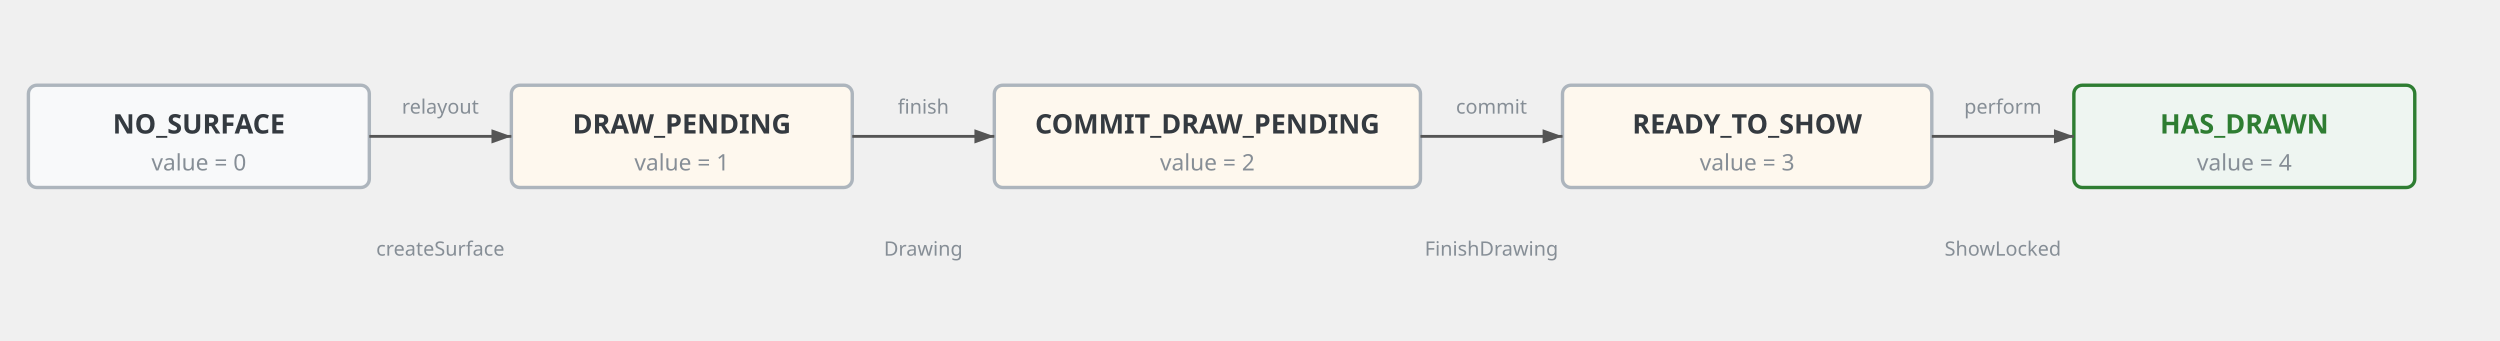
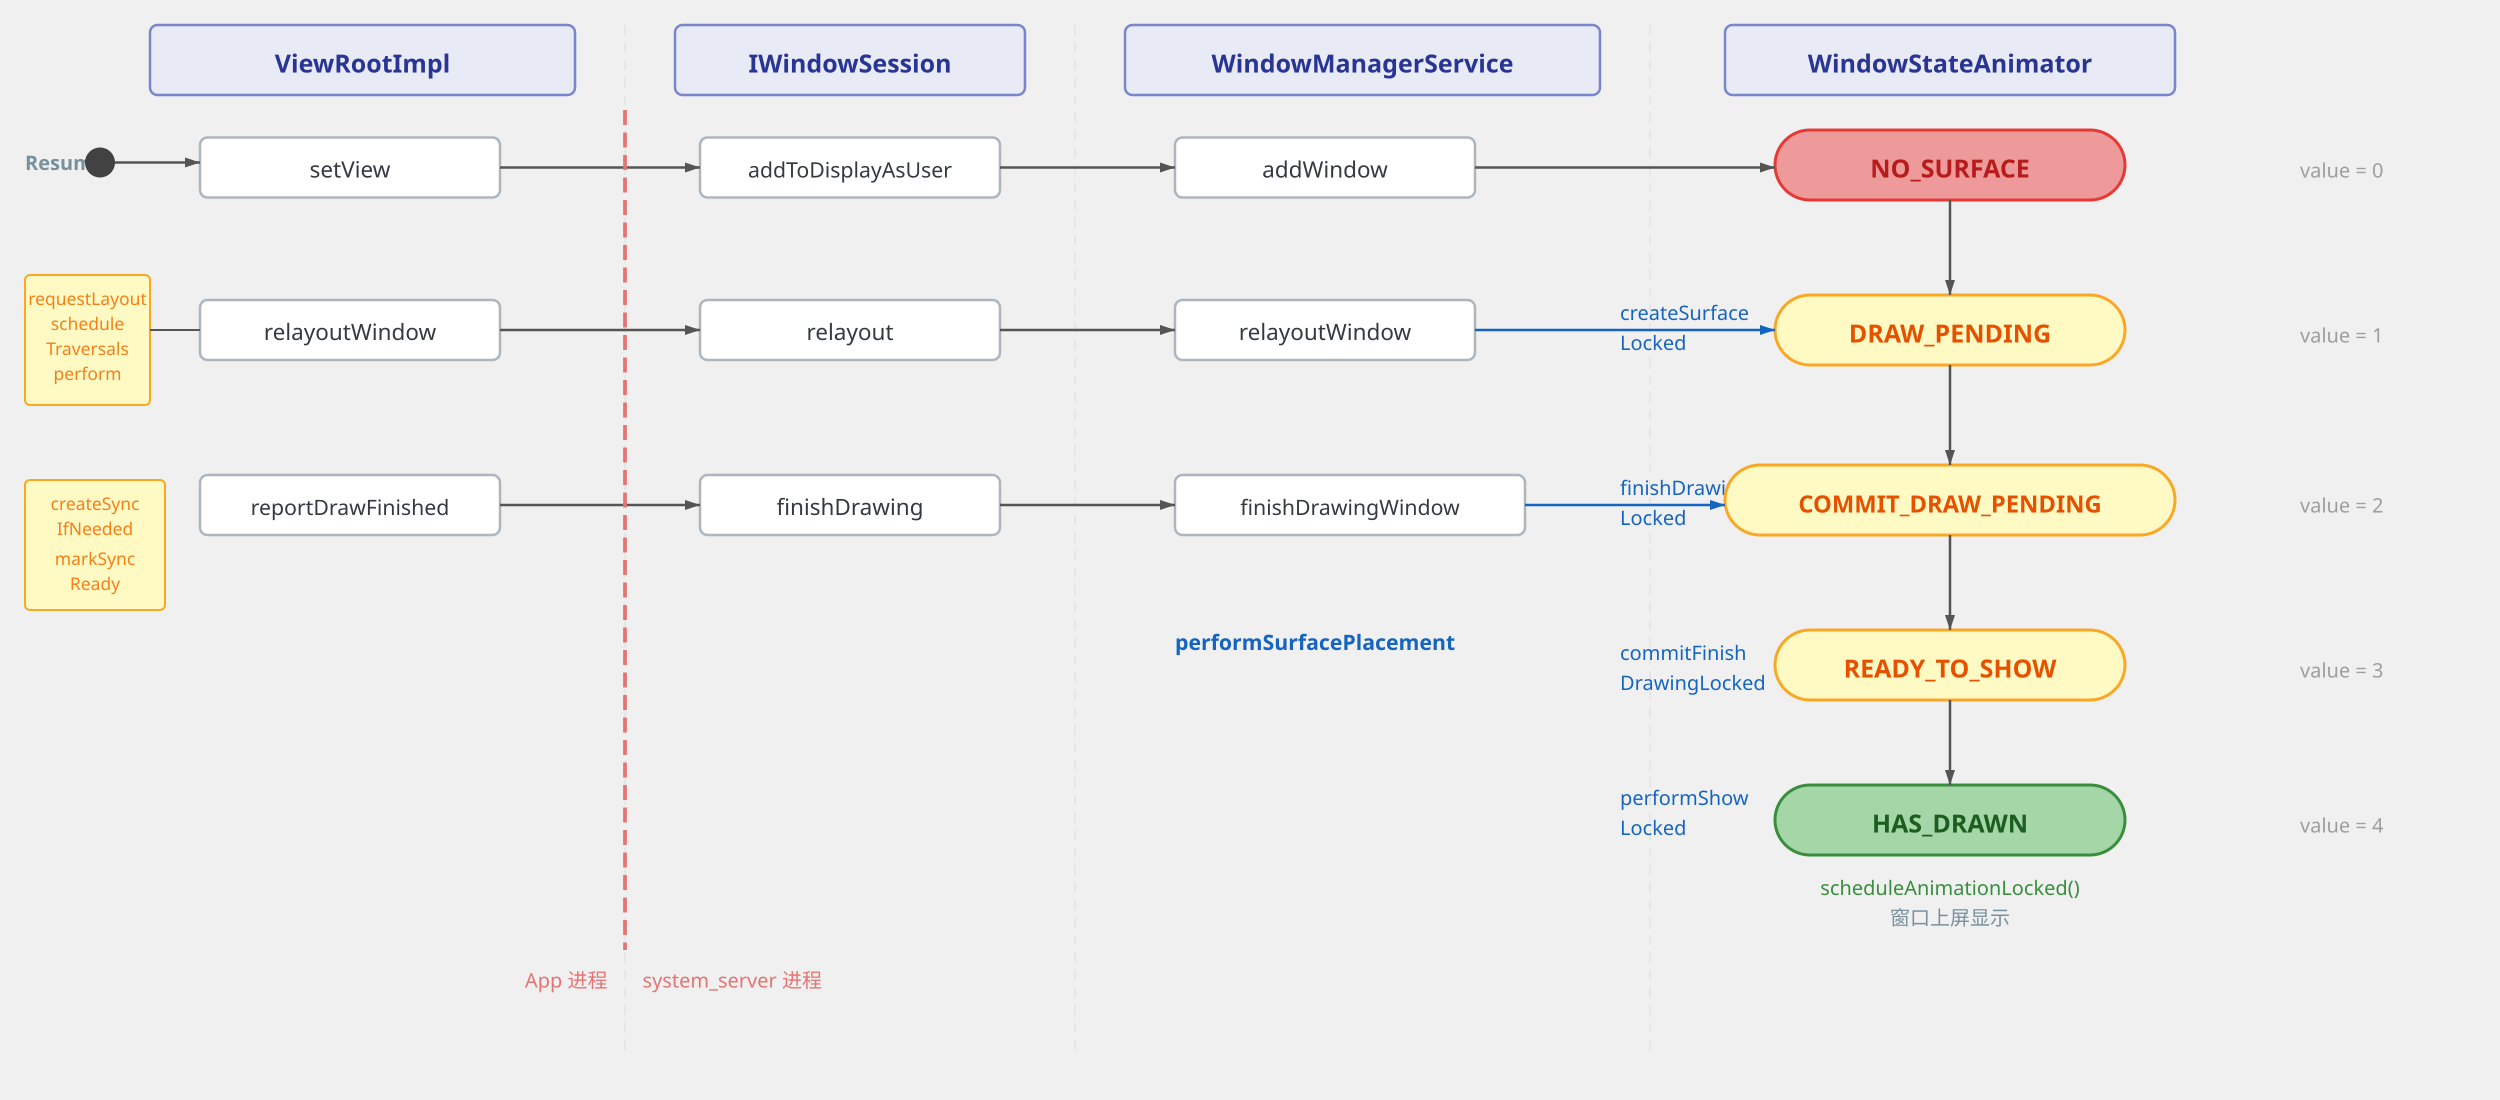
- <svg xmlns="http://www.w3.org/2000/svg" viewBox="0 0 880 120" font-family="'Segoe UI','PingFang SC','Microsoft YaHei',sans-serif">
+ <svg xmlns="http://www.w3.org/2000/svg" viewBox="0 0 1000 440" font-family="'Segoe UI','PingFang SC','Microsoft YaHei',sans-serif">
  <defs>
-     <marker id="da" markerWidth="7" markerHeight="5" refX="7" refY="2.5" orient="auto">
-       <polygon points="0,0 7,2.5 0,5" fill="#555" />
+     <marker id="da" markerWidth="6" markerHeight="4" refX="6" refY="2" orient="auto">
+       <polygon points="0,0 6,2 0,4" fill="#555" />
+     </marker>
+     <marker id="db" markerWidth="6" markerHeight="4" refX="6" refY="2" orient="auto">
+       <polygon points="0,0 6,2 0,4" fill="#1565c0" />
    </marker>
  </defs>
-   <rect x="10" y="30" width="120" height="36" rx="3" fill="#f8f9fa" stroke="#adb5bd" stroke-width="1.2" />
-   <text x="70" y="47" font-size="9.5" fill="#343a40" font-weight="600" text-anchor="middle">NO_SURFACE</text>
-   <text x="70" y="60" font-size="8" fill="#868e96" text-anchor="middle">value = 0</text>
-   <rect x="180" y="30" width="120" height="36" rx="3" fill="#fef8ee" stroke="#adb5bd" stroke-width="1.2" />
-   <text x="240" y="47" font-size="9.5" fill="#343a40" font-weight="600" text-anchor="middle">DRAW_PENDING</text>
-   <text x="240" y="60" font-size="8" fill="#868e96" text-anchor="middle">value = 1</text>
-   <rect x="350" y="30" width="150" height="36" rx="3" fill="#fef8ee" stroke="#adb5bd" stroke-width="1.2" />
-   <text x="425" y="47" font-size="9.5" fill="#343a40" font-weight="600" text-anchor="middle">COMMIT_DRAW_PENDING</text>
-   <text x="425" y="60" font-size="8" fill="#868e96" text-anchor="middle">value = 2</text>
-   <rect x="550" y="30" width="130" height="36" rx="3" fill="#fef8ee" stroke="#adb5bd" stroke-width="1.2" />
-   <text x="615" y="47" font-size="9.5" fill="#343a40" font-weight="600" text-anchor="middle">READY_TO_SHOW</text>
-   <text x="615" y="60" font-size="8" fill="#868e96" text-anchor="middle">value = 3</text>
-   <rect x="730" y="30" width="120" height="36" rx="3" fill="#eef5f1" stroke="#2e7d32" stroke-width="1.2" />
-   <text x="790" y="47" font-size="9.5" fill="#2e7d32" font-weight="600" text-anchor="middle">HAS_DRAWN</text>
-   <text x="790" y="60" font-size="8" fill="#868e96" text-anchor="middle">value = 4</text>
-   <line x1="130" y1="48" x2="180" y2="48" stroke="#555" stroke-width="1" marker-end="url(#da)" />
-   <line x1="300" y1="48" x2="350" y2="48" stroke="#555" stroke-width="1" marker-end="url(#da)" />
-   <line x1="500" y1="48" x2="550" y2="48" stroke="#555" stroke-width="1" marker-end="url(#da)" />
-   <line x1="680" y1="48" x2="730" y2="48" stroke="#555" stroke-width="1" marker-end="url(#da)" />
-   <text x="155" y="40" font-size="7" fill="#868e96" text-anchor="middle">relayout</text>
-   <text x="155" y="90" font-size="7" fill="#868e96" text-anchor="middle">createSurface</text>
-   <text x="325" y="40" font-size="7" fill="#868e96" text-anchor="middle">finish</text>
-   <text x="325" y="90" font-size="7" fill="#868e96" text-anchor="middle">Drawing</text>
-   <text x="525" y="40" font-size="7" fill="#868e96" text-anchor="middle">commit</text>
-   <text x="525" y="90" font-size="7" fill="#868e96" text-anchor="middle">FinishDrawing</text>
-   <text x="705" y="40" font-size="7" fill="#868e96" text-anchor="middle">perform</text>
-   <text x="705" y="90" font-size="7" fill="#868e96" text-anchor="middle">ShowLocked</text>
+   <rect x="60" y="10" width="170" height="28" rx="3" fill="#e8eaf6" stroke="#7986cb" />
+   <text x="145" y="29" font-size="10" fill="#283593" font-weight="600" text-anchor="middle">ViewRootImpl</text>
+   <rect x="270" y="10" width="140" height="28" rx="3" fill="#e8eaf6" stroke="#7986cb" />
+   <text x="340" y="29" font-size="10" fill="#283593" font-weight="600" text-anchor="middle">IWindowSession</text>
+   <rect x="450" y="10" width="190" height="28" rx="3" fill="#e8eaf6" stroke="#7986cb" />
+   <text x="545" y="29" font-size="10" fill="#283593" font-weight="600" text-anchor="middle">WindowManagerService</text>
+   <rect x="690" y="10" width="180" height="28" rx="3" fill="#e8eaf6" stroke="#7986cb" />
+   <text x="780" y="29" font-size="10" fill="#283593" font-weight="600" text-anchor="middle">WindowStateAnimator</text>
+   <line x1="250" y1="10" x2="250" y2="420" stroke="#e0e0e0" stroke-width="0.5" stroke-dasharray="4,3" />
+   <line x1="430" y1="10" x2="430" y2="420" stroke="#e0e0e0" stroke-width="0.5" stroke-dasharray="4,3" />
+   <line x1="660" y1="10" x2="660" y2="420" stroke="#e0e0e0" stroke-width="0.5" stroke-dasharray="4,3" />
+   <text x="10" y="68" font-size="8" fill="#78909c" font-weight="600">Resume</text>
+   <circle cx="40" cy="65" r="6" fill="#424242" />
+   <rect x="80" y="55" width="120" height="24" rx="3" fill="white" stroke="#adb5bd" />
+   <text x="140" y="71" font-size="9" fill="#343a40" text-anchor="middle">setView</text>
+   <line x1="46" y1="65" x2="80" y2="65" stroke="#555" stroke-width="1" marker-end="url(#da)" />
+   <rect x="280" y="55" width="120" height="24" rx="3" fill="white" stroke="#adb5bd" />
+   <text x="340" y="71" font-size="8.5" fill="#343a40" text-anchor="middle">addToDisplayAsUser</text>
+   <line x1="200" y1="67" x2="280" y2="67" stroke="#555" stroke-width="1" marker-end="url(#da)" />
+   <rect x="470" y="55" width="120" height="24" rx="3" fill="white" stroke="#adb5bd" />
+   <text x="530" y="71" font-size="9" fill="#343a40" text-anchor="middle">addWindow</text>
+   <line x1="400" y1="67" x2="470" y2="67" stroke="#555" stroke-width="1" marker-end="url(#da)" />
+   <rect x="710" y="52" width="140" height="28" rx="14" fill="#ef9a9a" stroke="#e53935" stroke-width="1.2" />
+   <text x="780" y="71" font-size="10" fill="#b71c1c" font-weight="600" text-anchor="middle">NO_SURFACE</text>
+   <line x1="590" y1="67" x2="710" y2="67" stroke="#555" stroke-width="1" marker-end="url(#da)" />
+   <rect x="10" y="110" width="50" height="52" rx="2" fill="#fff9c4" stroke="#f9a825" stroke-width="0.8" />
+   <text x="35" y="122" font-size="7" fill="#f57f17" text-anchor="middle">requestLayout</text>
+   <text x="35" y="132" font-size="7" fill="#f57f17" text-anchor="middle">schedule</text>
+   <text x="35" y="142" font-size="7" fill="#f57f17" text-anchor="middle">Traversals</text>
+   <text x="35" y="152" font-size="7" fill="#f57f17" text-anchor="middle">perform</text>
+   <rect x="80" y="120" width="120" height="24" rx="3" fill="white" stroke="#adb5bd" />
+   <text x="140" y="136" font-size="9" fill="#343a40" text-anchor="middle">relayoutWindow</text>
+   <line x1="60" y1="132" x2="80" y2="132" stroke="#555" stroke-width="0.8" />
+   <rect x="280" y="120" width="120" height="24" rx="3" fill="white" stroke="#adb5bd" />
+   <text x="340" y="136" font-size="9" fill="#343a40" text-anchor="middle">relayout</text>
+   <line x1="200" y1="132" x2="280" y2="132" stroke="#555" stroke-width="1" marker-end="url(#da)" />
+   <rect x="470" y="120" width="120" height="24" rx="3" fill="white" stroke="#adb5bd" />
+   <text x="530" y="136" font-size="9" fill="#343a40" text-anchor="middle">relayoutWindow</text>
+   <line x1="400" y1="132" x2="470" y2="132" stroke="#555" stroke-width="1" marker-end="url(#da)" />
+   <text x="648" y="128" font-size="8" fill="#1565c0">createSurface</text>
+   <text x="648" y="140" font-size="8" fill="#1565c0">Locked</text>
+   <rect x="710" y="118" width="140" height="28" rx="14" fill="#fff9c4" stroke="#f9a825" stroke-width="1.2" />
+   <text x="780" y="137" font-size="10" fill="#e65100" font-weight="600" text-anchor="middle">DRAW_PENDING</text>
+   <line x1="590" y1="132" x2="710" y2="132" stroke="#1565c0" stroke-width="1" marker-end="url(#db)" />
+   <line x1="780" y1="80" x2="780" y2="118" stroke="#555" stroke-width="1" marker-end="url(#da)" />
+   <rect x="80" y="190" width="120" height="24" rx="3" fill="white" stroke="#adb5bd" />
+   <text x="140" y="206" font-size="8.5" fill="#343a40" text-anchor="middle">reportDrawFinished</text>
+   <rect x="280" y="190" width="120" height="24" rx="3" fill="white" stroke="#adb5bd" />
+   <text x="340" y="206" font-size="9" fill="#343a40" text-anchor="middle">finishDrawing</text>
+   <line x1="200" y1="202" x2="280" y2="202" stroke="#555" stroke-width="1" marker-end="url(#da)" />
+   <rect x="470" y="190" width="140" height="24" rx="3" fill="white" stroke="#adb5bd" />
+   <text x="540" y="206" font-size="8.5" fill="#343a40" text-anchor="middle">finishDrawingWindow</text>
+   <line x1="400" y1="202" x2="470" y2="202" stroke="#555" stroke-width="1" marker-end="url(#da)" />
+   <text x="648" y="198" font-size="8" fill="#1565c0">finishDrawing</text>
+   <text x="648" y="210" font-size="8" fill="#1565c0">Locked</text>
+   <rect x="690" y="186" width="180" height="28" rx="14" fill="#fff9c4" stroke="#f9a825" stroke-width="1.2" />
+   <text x="780" y="205" font-size="9.5" fill="#e65100" font-weight="600" text-anchor="middle">COMMIT_DRAW_PENDING</text>
+   <line x1="610" y1="202" x2="690" y2="202" stroke="#1565c0" stroke-width="1" marker-end="url(#db)" />
+   <line x1="780" y1="146" x2="780" y2="186" stroke="#555" stroke-width="1" marker-end="url(#da)" />
+   <text x="470" y="260" font-size="8.5" fill="#1565c0" font-weight="600">performSurfacePlacement</text>
+   <text x="648" y="264" font-size="8" fill="#1565c0">commitFinish</text>
+   <text x="648" y="276" font-size="8" fill="#1565c0">DrawingLocked</text>
+   <rect x="710" y="252" width="140" height="28" rx="14" fill="#fff9c4" stroke="#f9a825" stroke-width="1.2" />
+   <text x="780" y="271" font-size="10" fill="#e65100" font-weight="600" text-anchor="middle">READY_TO_SHOW</text>
+   <line x1="780" y1="214" x2="780" y2="252" stroke="#555" stroke-width="1" marker-end="url(#da)" />
+   <text x="648" y="322" font-size="8" fill="#1565c0">performShow</text>
+   <text x="648" y="334" font-size="8" fill="#1565c0">Locked</text>
+   <rect x="710" y="314" width="140" height="28" rx="14" fill="#a5d6a7" stroke="#388e3c" stroke-width="1.2" />
+   <text x="780" y="333" font-size="10" fill="#1b5e20" font-weight="600" text-anchor="middle">HAS_DRAWN</text>
+   <line x1="780" y1="280" x2="780" y2="314" stroke="#555" stroke-width="1" marker-end="url(#da)" />
+   <text x="780" y="358" font-size="8" fill="#388e3c" text-anchor="middle">scheduleAnimationLocked()</text>
+   <text x="780" y="370" font-size="8" fill="#78909c" text-anchor="middle">窗口上屏显示</text>
+   <rect x="10" y="192" width="56" height="52" rx="2" fill="#fff9c4" stroke="#f9a825" stroke-width="0.8" />
+   <text x="38" y="204" font-size="7" fill="#f57f17" text-anchor="middle">createSync</text>
+   <text x="38" y="214" font-size="7" fill="#f57f17" text-anchor="middle">IfNeeded</text>
+   <text x="38" y="226" font-size="7" fill="#f57f17" text-anchor="middle">markSync</text>
+   <text x="38" y="236" font-size="7" fill="#f57f17" text-anchor="middle">Ready</text>
+   <line x1="250" y1="44" x2="250" y2="380" stroke="#e57373" stroke-width="1.5" stroke-dasharray="6,3" />
+   <text x="243" y="395" font-size="8" fill="#e57373" text-anchor="end">App 进程</text>
+   <text x="257" y="395" font-size="8" fill="#e57373">system_server 进程</text>
+   <text x="920" y="71" font-size="8" fill="#9e9e9e">value = 0</text>
+   <text x="920" y="137" font-size="8" fill="#9e9e9e">value = 1</text>
+   <text x="920" y="205" font-size="8" fill="#9e9e9e">value = 2</text>
+   <text x="920" y="271" font-size="8" fill="#9e9e9e">value = 3</text>
+   <text x="920" y="333" font-size="8" fill="#9e9e9e">value = 4</text>
</svg>
